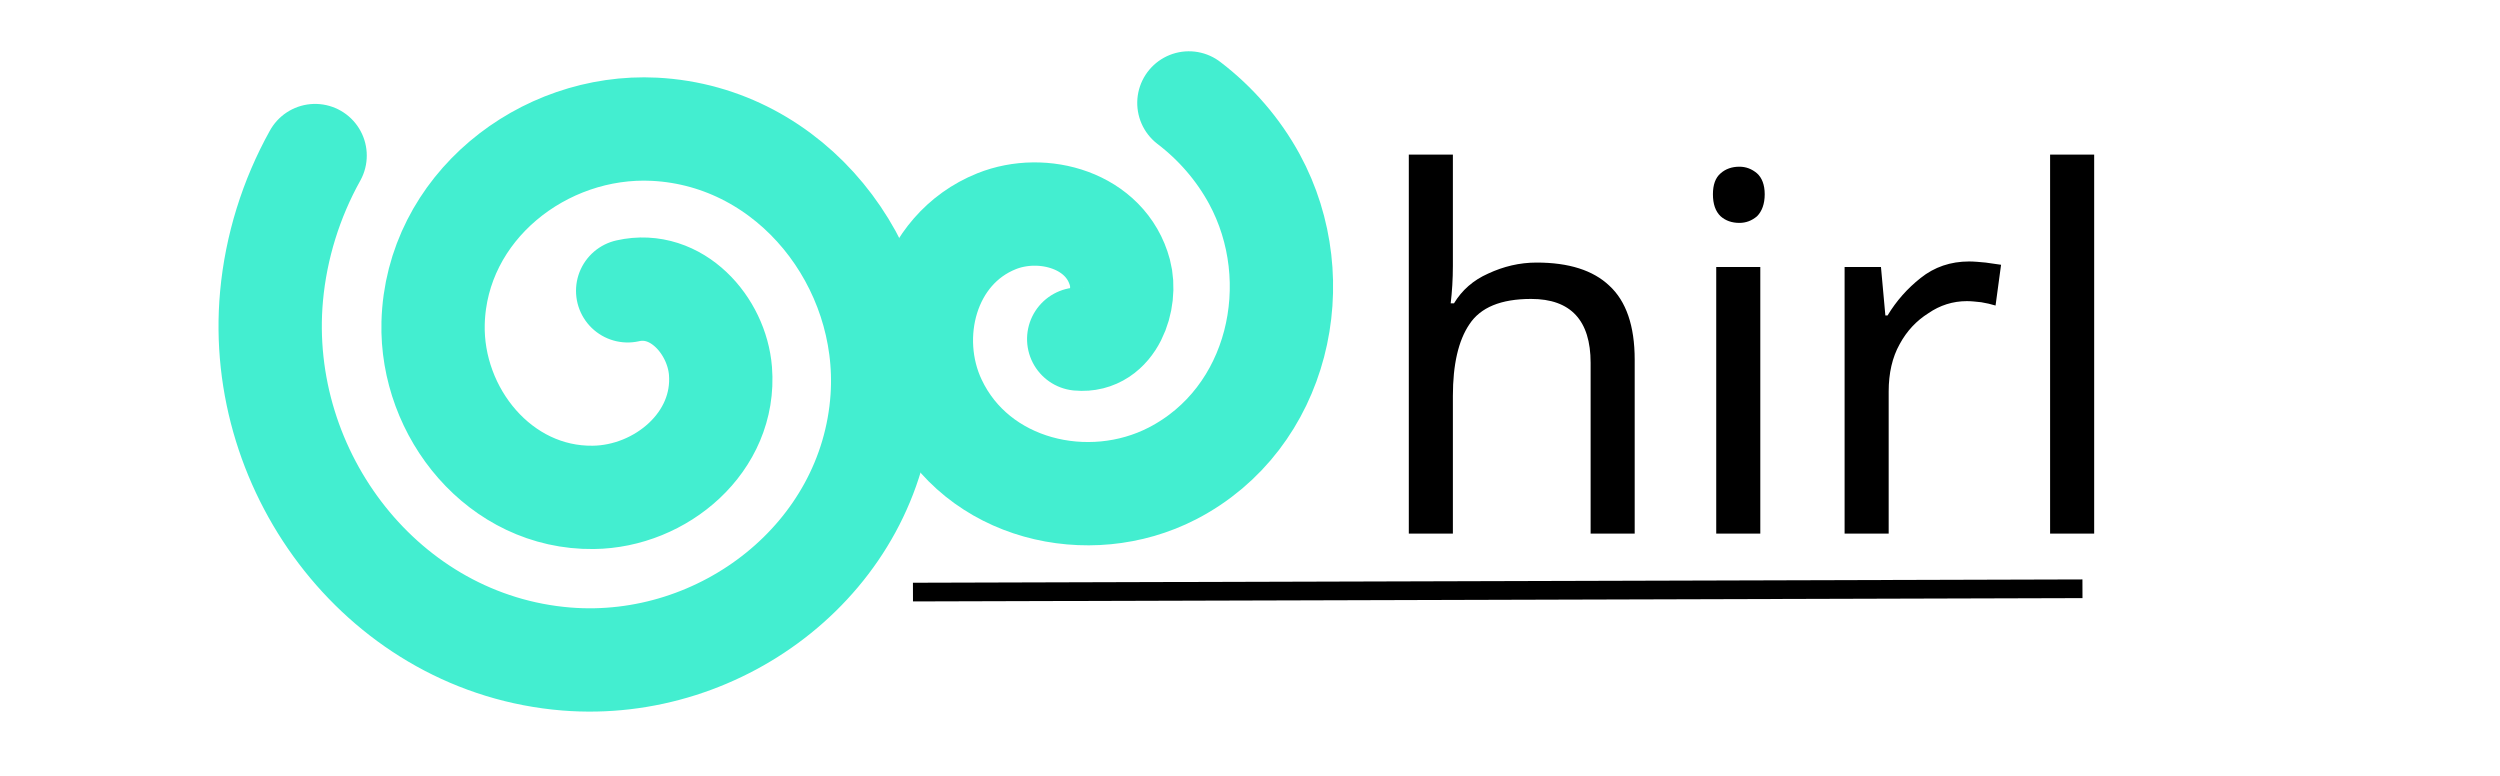
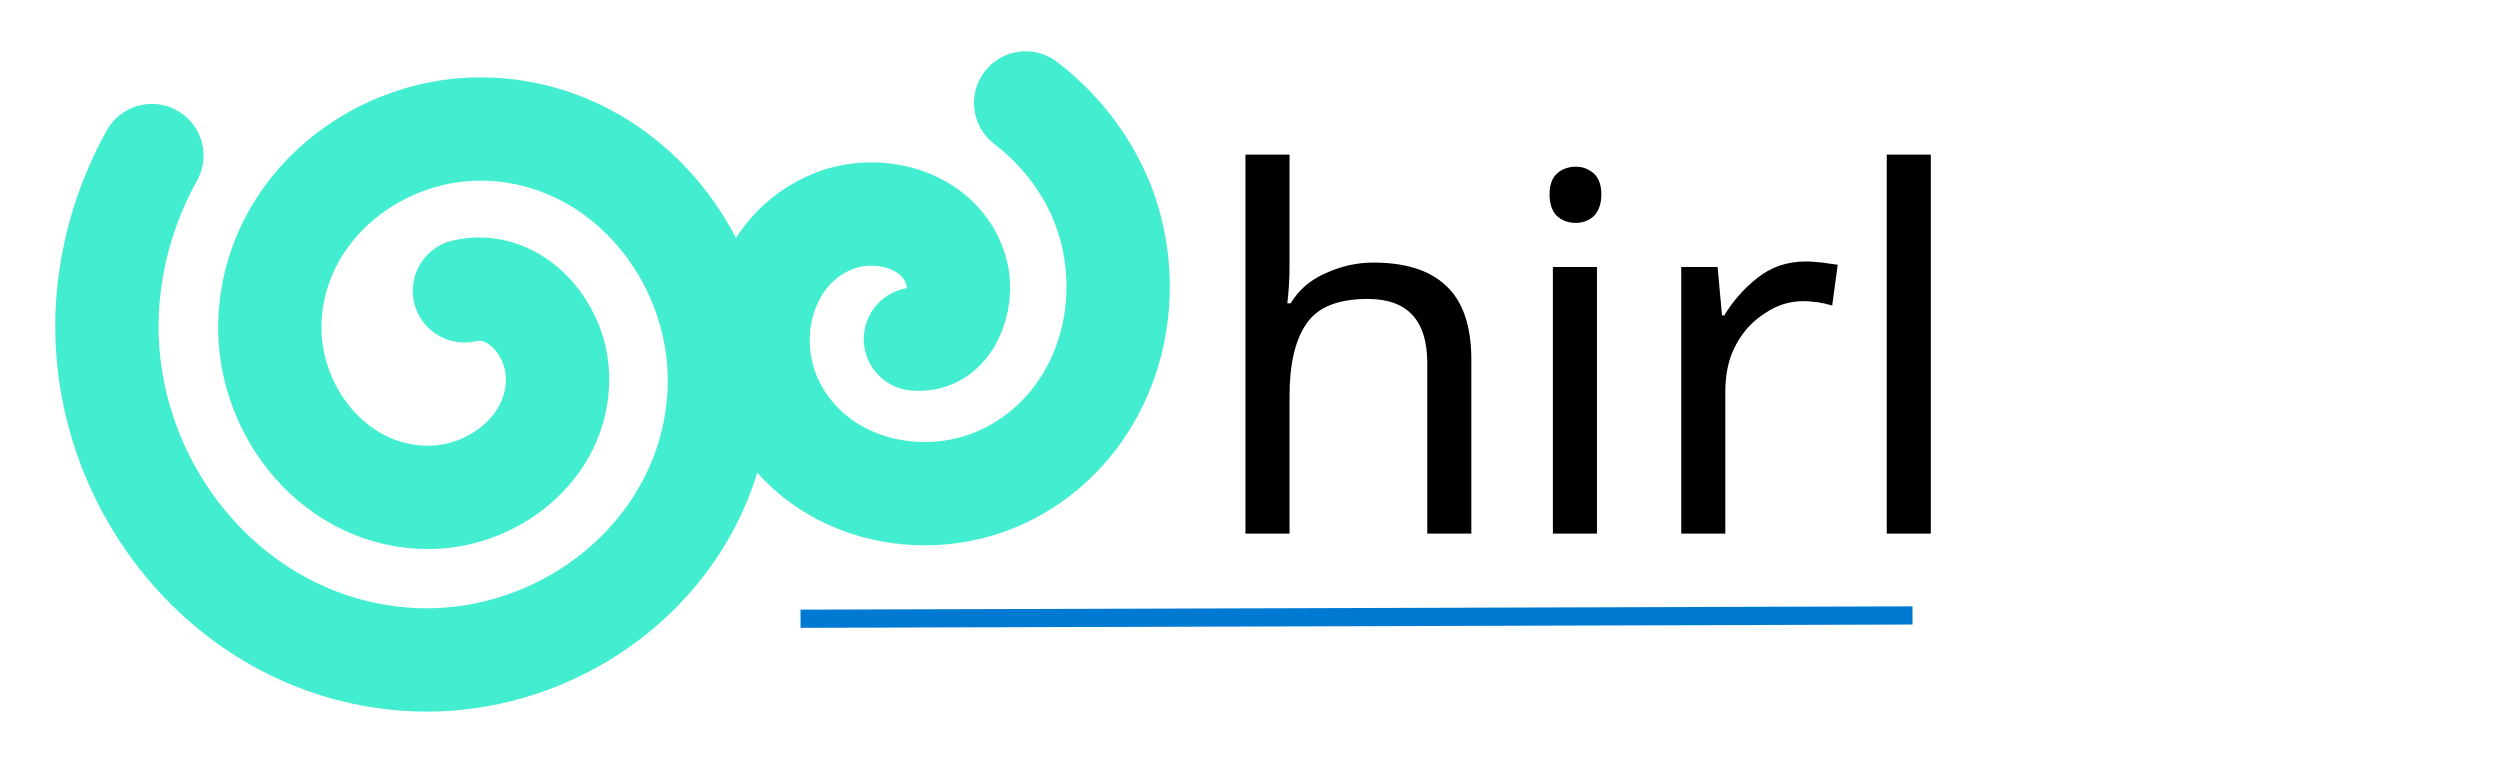
<svg xmlns="http://www.w3.org/2000/svg" width="35.451mm" height="10.995mm" viewBox="0 0 35.451 10.995" version="1.1" id="svg8">
  <defs id="defs2" />
  <g id="layer1" transform="translate(-26.29988,-29.76498)">
-     <text xml:space="preserve" style="font-style:normal;font-variant:normal;font-weight:normal;font-stretch:normal;font-size:7.056px;line-height:1.25;font-family:'Baekmuk Headline';-inkscape-font-specification:'Baekmuk Headline, Normal';font-variant-ligatures:normal;font-variant-caps:normal;font-variant-numeric:normal;font-feature-settings:normal;text-align:start;letter-spacing:0px;word-spacing:0px;writing-mode:lr-tb;text-anchor:start;fill:#000000;fill-opacity:1;stroke:none;stroke-width:0.265" x="45.684" y="37.331" id="text4527">
-       <tspan id="tspan4525" x="45.684" y="37.331" style="font-style:normal;font-variant:normal;font-weight:normal;font-stretch:normal;font-size:7.056px;font-family:'Baekmuk Headline';-inkscape-font-specification:'Baekmuk Headline, Normal';font-variant-ligatures:normal;font-variant-caps:normal;font-variant-numeric:normal;font-feature-settings:normal;text-align:start;writing-mode:lr-tb;text-anchor:start;stroke-width:0.265">hirl</tspan>
+     <text xml:space="preserve" style="font-style:normal;font-variant:normal;font-weight:normal;font-stretch:normal;font-size:7.056px;line-height:1.25;font-family:'Baekmuk Headline';-inkscape-font-specification:'Baekmuk Headline, Normal';font-variant-ligatures:normal;font-variant-caps:normal;font-variant-numeric:normal;font-feature-settings:normal;text-align:start;letter-spacing:0px;word-spacing:0px;writing-mode:lr-tb;text-anchor:start;fill:#000000;fill-opacity:1;stroke:none;stroke-width:0.265" x="43.369" y="37.331" id="text4527">
+       <tspan id="tspan4525" x="43.369" y="37.331" style="font-style:normal;font-variant:normal;font-weight:normal;font-stretch:normal;font-size:7.056px;font-family:'Baekmuk Headline';-inkscape-font-specification:'Baekmuk Headline, Normal';font-variant-ligatures:normal;font-variant-caps:normal;font-variant-numeric:normal;font-feature-settings:normal;text-align:start;writing-mode:lr-tb;text-anchor:start;stroke-width:0.265">hirl</tspan>
    </text>
-     <g id="g4597" transform="translate(9.449405,0.5669643)">
+     <g id="g4597" transform="translate(7.134301,0.5669643)">
      <path transform="matrix(-0.1333439,-0.9910698,-0.9910698,0.1333439,62.0312,-2.49087)" d="m -32.186,34.484 c -0.11,-0.477 0.463,-0.755 0.855,-0.705 0.764,0.097 1.13,0.951 0.956,1.637 -0.264,1.042 -1.447,1.516 -2.419,1.207 -1.321,-0.419 -1.905,-1.945 -1.458,-3.201 0.57,-1.6 2.444,-2.297 3.984,-1.709 0.447,0.171 0.854,0.438 1.192,0.776" id="path3699" style="fill:none;fill-rule:evenodd;stroke:#43eed0;stroke-width:1.465;stroke-linecap:round;stroke-miterlimit:4;stroke-dasharray:none;stroke-opacity:1" />
      <path d="m 25.751,33.322 c 0.694,-0.158 1.265,0.492 1.316,1.136 0.08,1.011 -0.846,1.782 -1.804,1.793 -1.324,0.016 -2.304,-1.201 -2.271,-2.472 0.043,-1.636 1.556,-2.829 3.141,-2.748 1.948,0.1 3.355,1.912 3.226,3.809 -0.155,2.26 -2.268,3.882 -4.478,3.703 -2.572,-0.209 -4.41,-2.624 -4.18,-5.146 0.064,-0.698 0.277,-1.381 0.618,-1.993" id="path3699-3" style="fill:none;fill-rule:evenodd;stroke:#43eed0;stroke-width:1.465;stroke-linecap:round;stroke-miterlimit:4;stroke-dasharray:none;stroke-opacity:1" />
    </g>
-     <path style="fill:none;stroke:#000000;stroke-width:0.265px;stroke-linecap:butt;stroke-linejoin:miter;stroke-opacity:1" d="m 39.246,38.161 16.584,-0.047" id="path4599" />
+     <path style="fill:#008080;stroke:#0079d2;stroke-width:0.258px;stroke-linecap:butt;stroke-linejoin:miter;stroke-opacity:1" d="m 37.652,38.539 15.768,-0.047" id="path4599" />
  </g>
</svg>
